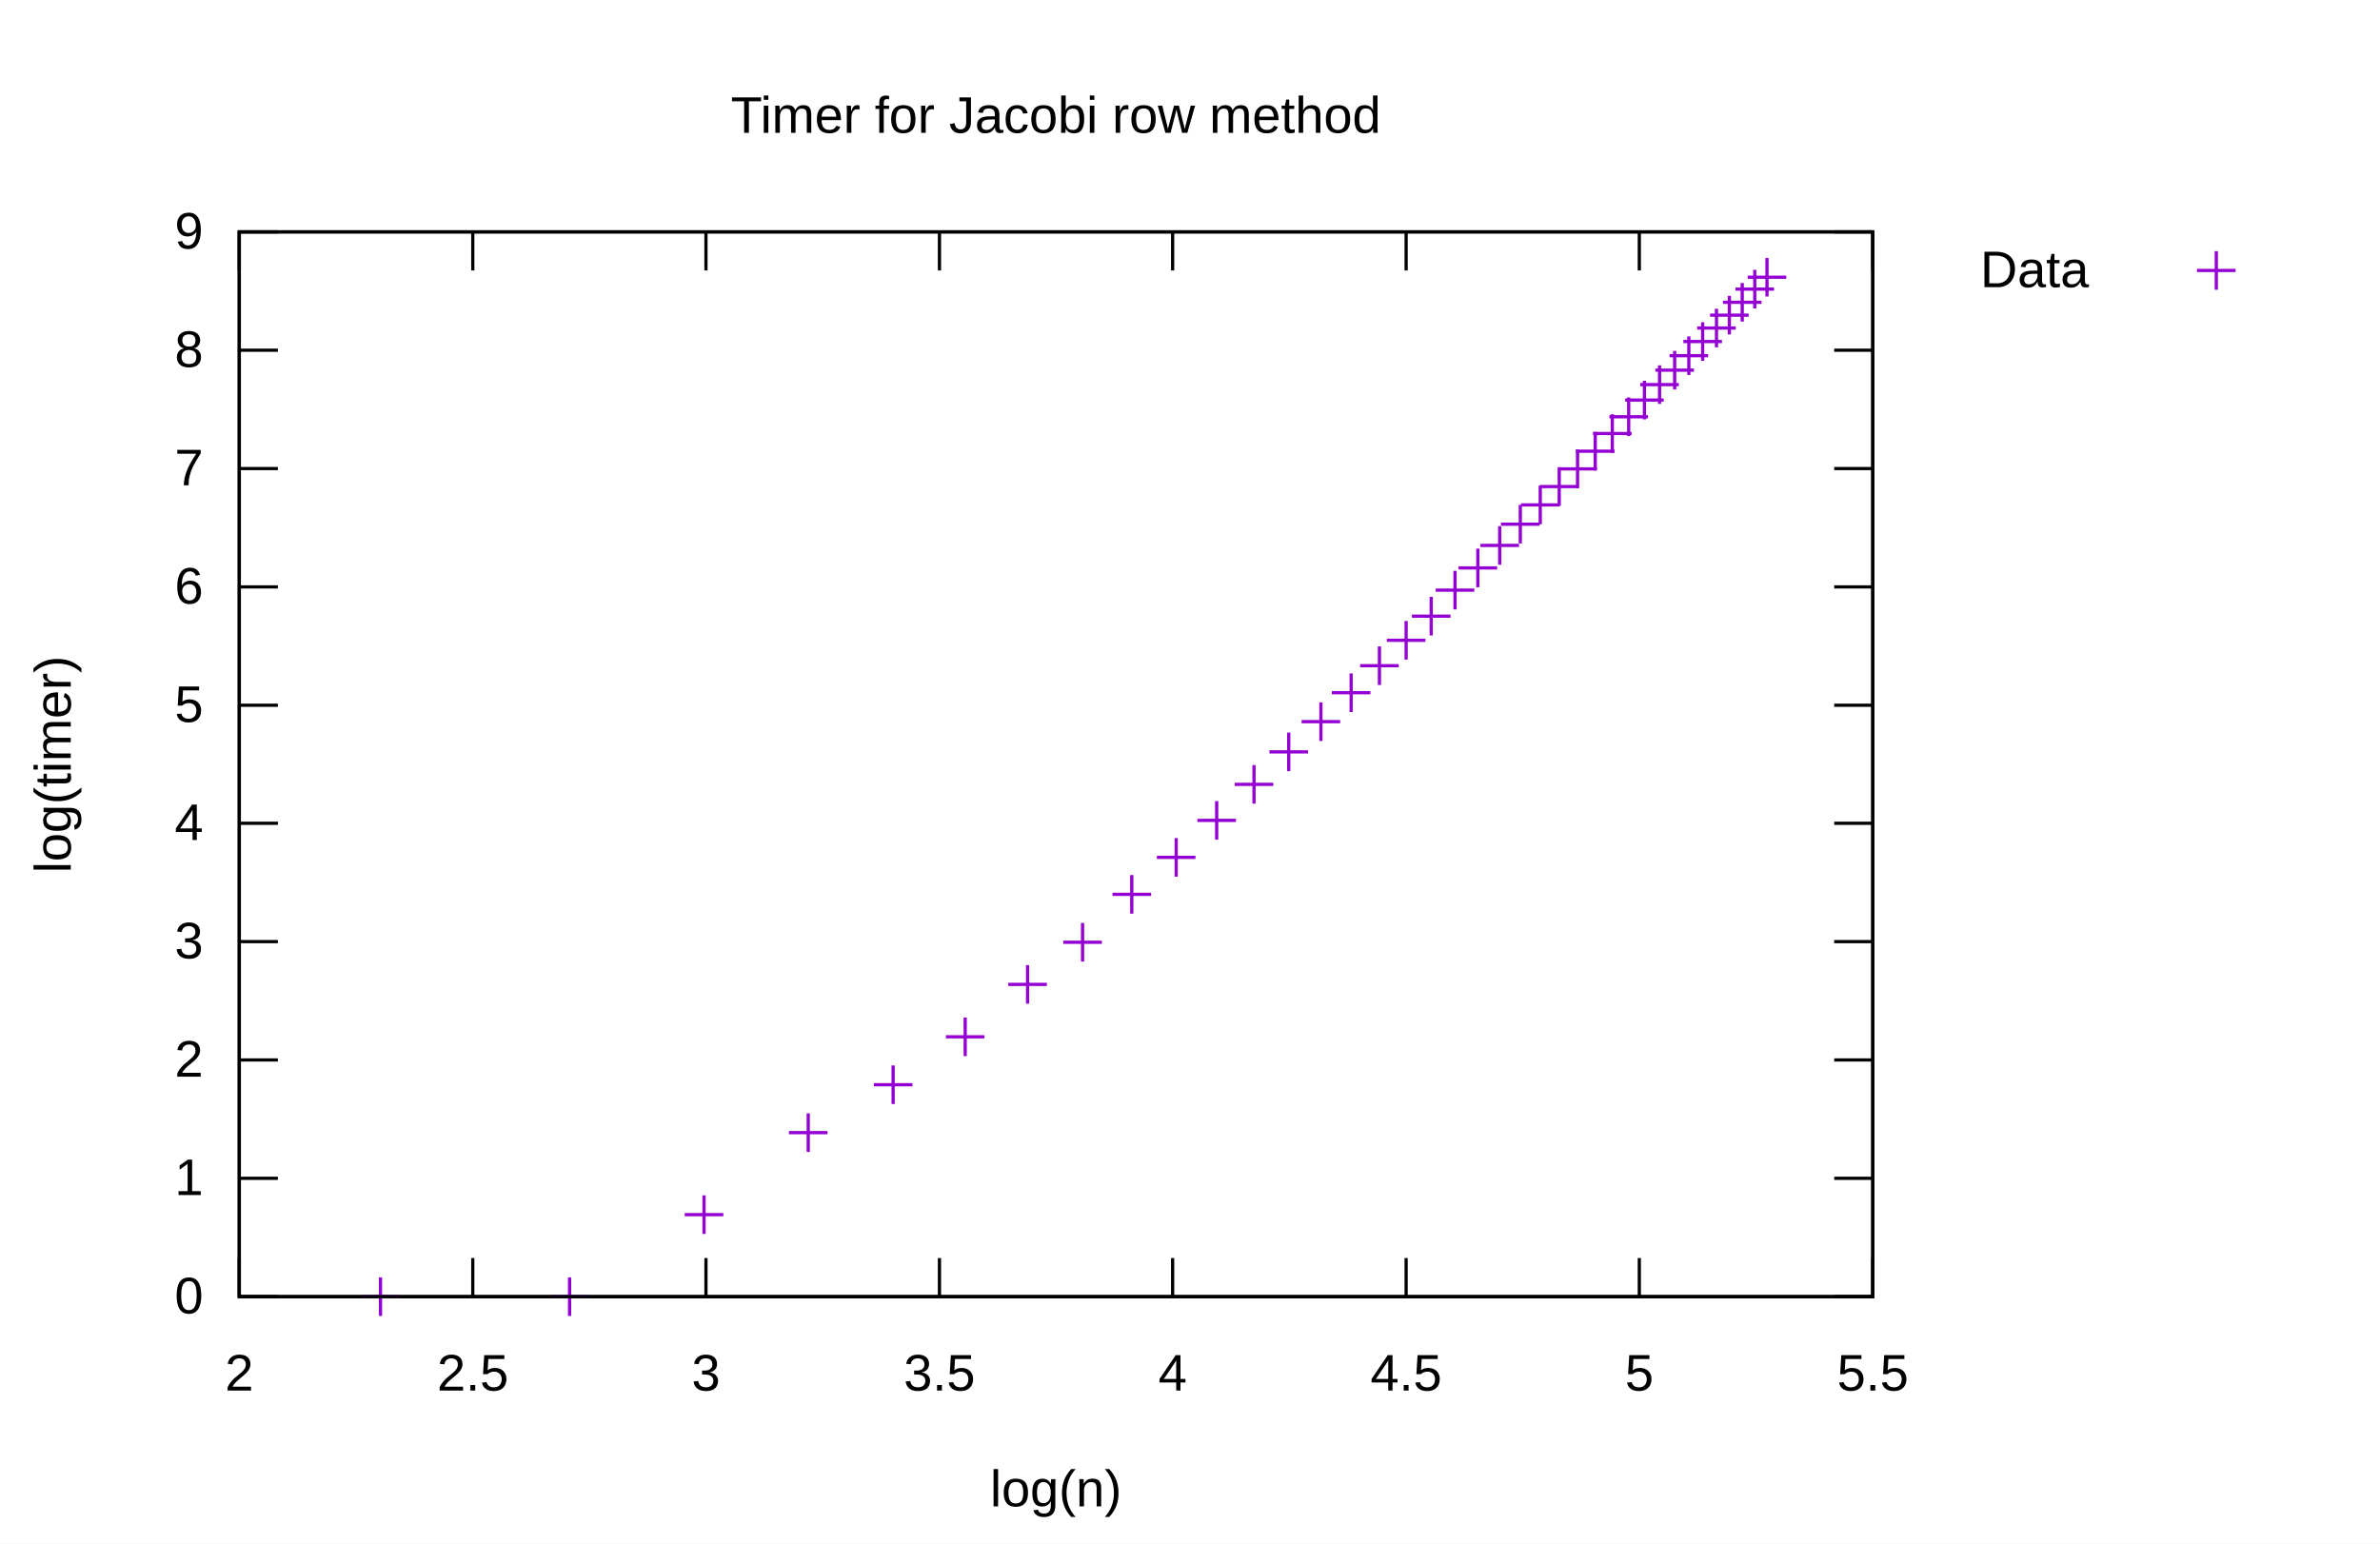
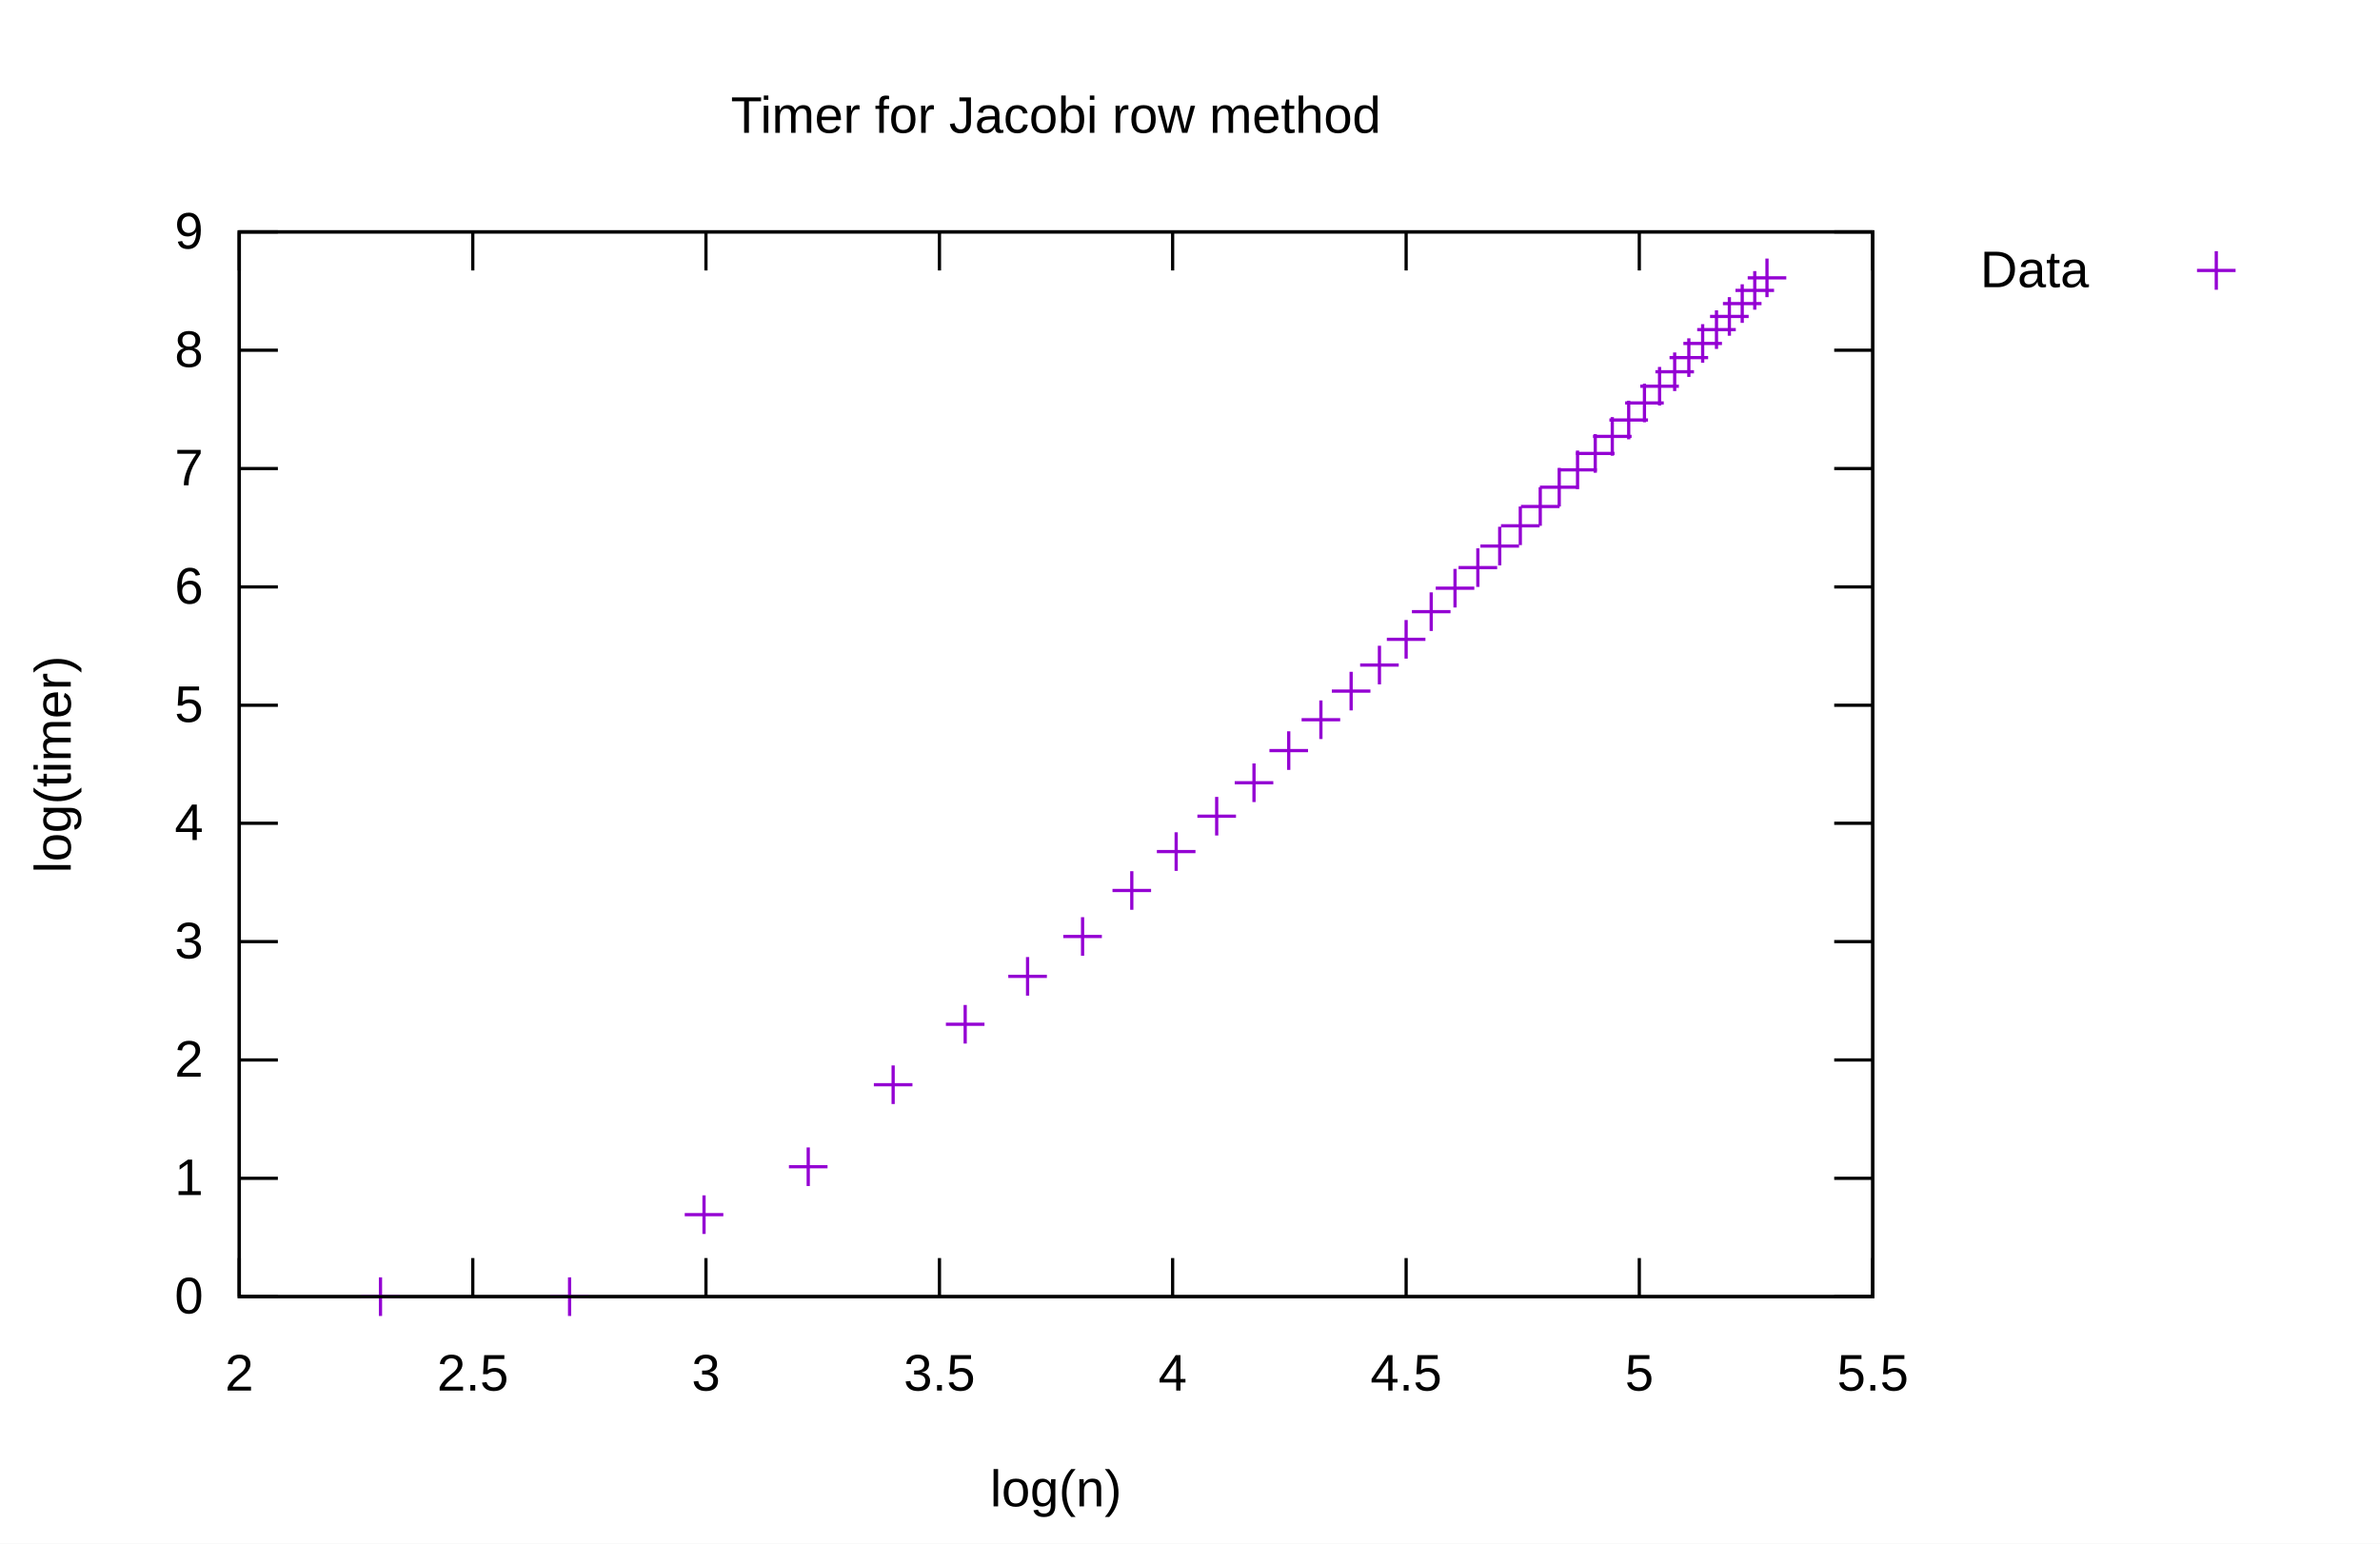
<svg xmlns="http://www.w3.org/2000/svg" xmlns:xlink="http://www.w3.org/1999/xlink" width="740" height="480" viewBox="0 0 740 480">
  <g id="gnuplot_canvas">
    <rect x="0" y="0" width="740" height="480" fill="#ffffff" />
    <defs>
      <circle id="gpDot" r="0.5" stroke-width="0.5" />
      <path id="gpPt0" stroke-width="0.167" stroke="currentColor" d="M-1,0 h2 M0,-1 v2" />
      <path id="gpPt1" stroke-width="0.167" stroke="currentColor" d="M-1,-1 L1,1 M1,-1 L-1,1" />
      <path id="gpPt2" stroke-width="0.167" stroke="currentColor" d="M-1,0 L1,0 M0,-1 L0,1 M-1,-1 L1,1 M-1,1 L1,-1" />
      <rect id="gpPt3" stroke-width="0.167" stroke="currentColor" x="-1" y="-1" width="2" height="2" />
      <rect id="gpPt4" stroke-width="0.167" stroke="currentColor" fill="currentColor" x="-1" y="-1" width="2" height="2" />
      <circle id="gpPt5" stroke-width="0.167" stroke="currentColor" cx="0" cy="0" r="1" />
      <use xlink:href="#gpPt5" id="gpPt6" fill="currentColor" stroke="none" />
      <path id="gpPt7" stroke-width="0.167" stroke="currentColor" d="M0,-1.33 L-1.33,0.67 L1.33,0.67 z" />
      <use xlink:href="#gpPt7" id="gpPt8" fill="currentColor" stroke="none" />
      <use xlink:href="#gpPt7" id="gpPt9" stroke="currentColor" transform="rotate(180)" />
      <use xlink:href="#gpPt9" id="gpPt10" fill="currentColor" stroke="none" />
      <use xlink:href="#gpPt3" id="gpPt11" stroke="currentColor" transform="rotate(45)" />
      <use xlink:href="#gpPt11" id="gpPt12" fill="currentColor" stroke="none" />
      <path id="gpPt13" stroke-width="0.167" stroke="currentColor" d="M0,1.330 L1.265,0.411 L0.782,-1.067 L-0.782,-1.076 L-1.265,0.411 z" />
      <use xlink:href="#gpPt13" id="gpPt14" fill="currentColor" stroke="none" />
      <filter id="textbox" filterUnits="objectBoundingBox" x="0" y="0" height="1" width="1">
        <feFlood flood-color="#FFFFFF" flood-opacity="1" result="bgnd" />
        <feComposite in="SourceGraphic" in2="bgnd" operator="atop" />
      </filter>
      <filter id="greybox" filterUnits="objectBoundingBox" x="0" y="0" height="1" width="1">
        <feFlood flood-color="lightgrey" flood-opacity="1" result="grey" />
        <feComposite in="SourceGraphic" in2="grey" operator="atop" />
      </filter>
    </defs>
    <g fill="none" color="#FFFFFF" stroke="currentColor" stroke-width="1.00" stroke-linecap="butt" stroke-linejoin="miter">
</g>
    <g fill="none" color="black" stroke="currentColor" stroke-width="1.00" stroke-linecap="butt" stroke-linejoin="miter">
      <path stroke="black" d="M74.4,403.2 L86.4,403.2 M582.3,403.2 L570.3,403.2  " />
      <g transform="translate(63.2,408.4)" stroke="none" fill="black" font-family="Arial" font-size="16.00" text-anchor="end">
        <text>
          <tspan font-family="Arial"> 0</tspan>
        </text>
      </g>
    </g>
    <g fill="none" color="black" stroke="currentColor" stroke-width="1.00" stroke-linecap="butt" stroke-linejoin="miter">
      <path stroke="black" d="M74.4,366.4 L86.4,366.4 M582.3,366.4 L570.3,366.4  " />
      <g transform="translate(63.2,371.6)" stroke="none" fill="black" font-family="Arial" font-size="16.00" text-anchor="end">
        <text>
          <tspan font-family="Arial"> 1</tspan>
        </text>
      </g>
    </g>
    <g fill="none" color="black" stroke="currentColor" stroke-width="1.00" stroke-linecap="butt" stroke-linejoin="miter">
      <path stroke="black" d="M74.4,329.6 L86.4,329.6 M582.3,329.6 L570.3,329.6  " />
      <g transform="translate(63.2,334.8)" stroke="none" fill="black" font-family="Arial" font-size="16.00" text-anchor="end">
        <text>
          <tspan font-family="Arial"> 2</tspan>
        </text>
      </g>
    </g>
    <g fill="none" color="black" stroke="currentColor" stroke-width="1.00" stroke-linecap="butt" stroke-linejoin="miter">
      <path stroke="black" d="M74.4,292.8 L86.4,292.8 M582.3,292.8 L570.3,292.8  " />
      <g transform="translate(63.2,298.0)" stroke="none" fill="black" font-family="Arial" font-size="16.00" text-anchor="end">
        <text>
          <tspan font-family="Arial"> 3</tspan>
        </text>
      </g>
    </g>
    <g fill="none" color="black" stroke="currentColor" stroke-width="1.00" stroke-linecap="butt" stroke-linejoin="miter">
      <path stroke="black" d="M74.4,256.0 L86.4,256.0 M582.3,256.0 L570.3,256.0  " />
      <g transform="translate(63.2,261.2)" stroke="none" fill="black" font-family="Arial" font-size="16.00" text-anchor="end">
        <text>
          <tspan font-family="Arial"> 4</tspan>
        </text>
      </g>
    </g>
    <g fill="none" color="black" stroke="currentColor" stroke-width="1.00" stroke-linecap="butt" stroke-linejoin="miter">
      <path stroke="black" d="M74.4,219.3 L86.4,219.3 M582.3,219.3 L570.3,219.3  " />
      <g transform="translate(63.2,224.5)" stroke="none" fill="black" font-family="Arial" font-size="16.00" text-anchor="end">
        <text>
          <tspan font-family="Arial"> 5</tspan>
        </text>
      </g>
    </g>
    <g fill="none" color="black" stroke="currentColor" stroke-width="1.00" stroke-linecap="butt" stroke-linejoin="miter">
      <path stroke="black" d="M74.4,182.5 L86.4,182.5 M582.3,182.5 L570.3,182.5  " />
      <g transform="translate(63.2,187.7)" stroke="none" fill="black" font-family="Arial" font-size="16.00" text-anchor="end">
        <text>
          <tspan font-family="Arial"> 6</tspan>
        </text>
      </g>
    </g>
    <g fill="none" color="black" stroke="currentColor" stroke-width="1.00" stroke-linecap="butt" stroke-linejoin="miter">
      <path stroke="black" d="M74.4,145.7 L86.4,145.7 M582.3,145.7 L570.3,145.7  " />
      <g transform="translate(63.2,150.9)" stroke="none" fill="black" font-family="Arial" font-size="16.00" text-anchor="end">
        <text>
          <tspan font-family="Arial"> 7</tspan>
        </text>
      </g>
    </g>
    <g fill="none" color="black" stroke="currentColor" stroke-width="1.00" stroke-linecap="butt" stroke-linejoin="miter">
      <path stroke="black" d="M74.4,108.9 L86.4,108.9 M582.3,108.9 L570.3,108.9  " />
      <g transform="translate(63.2,114.1)" stroke="none" fill="black" font-family="Arial" font-size="16.00" text-anchor="end">
        <text>
          <tspan font-family="Arial"> 8</tspan>
        </text>
      </g>
    </g>
    <g fill="none" color="black" stroke="currentColor" stroke-width="1.00" stroke-linecap="butt" stroke-linejoin="miter">
      <path stroke="black" d="M74.4,72.1 L86.4,72.1 M582.3,72.1 L570.3,72.1  " />
      <g transform="translate(63.2,77.3)" stroke="none" fill="black" font-family="Arial" font-size="16.00" text-anchor="end">
        <text>
          <tspan font-family="Arial"> 9</tspan>
        </text>
      </g>
    </g>
    <g fill="none" color="black" stroke="currentColor" stroke-width="1.00" stroke-linecap="butt" stroke-linejoin="miter">
      <path stroke="black" d="M74.4,403.2 L74.4,391.2 M74.4,72.1 L74.4,84.1  " />
      <g transform="translate(74.4,432.4)" stroke="none" fill="black" font-family="Arial" font-size="16.00" text-anchor="middle">
        <text>
          <tspan font-family="Arial"> 2</tspan>
        </text>
      </g>
    </g>
    <g fill="none" color="black" stroke="currentColor" stroke-width="1.00" stroke-linecap="butt" stroke-linejoin="miter">
      <path stroke="black" d="M147.0,403.2 L147.0,391.2 M147.0,72.1 L147.0,84.1  " />
      <g transform="translate(147.0,432.4)" stroke="none" fill="black" font-family="Arial" font-size="16.00" text-anchor="middle">
        <text>
          <tspan font-family="Arial"> 2.5</tspan>
        </text>
      </g>
    </g>
    <g fill="none" color="black" stroke="currentColor" stroke-width="1.00" stroke-linecap="butt" stroke-linejoin="miter">
      <path stroke="black" d="M219.5,403.2 L219.5,391.2 M219.5,72.1 L219.5,84.1  " />
      <g transform="translate(219.5,432.4)" stroke="none" fill="black" font-family="Arial" font-size="16.00" text-anchor="middle">
        <text>
          <tspan font-family="Arial"> 3</tspan>
        </text>
      </g>
    </g>
    <g fill="none" color="black" stroke="currentColor" stroke-width="1.00" stroke-linecap="butt" stroke-linejoin="miter">
      <path stroke="black" d="M292.1,403.2 L292.1,391.2 M292.1,72.1 L292.1,84.1  " />
      <g transform="translate(292.1,432.4)" stroke="none" fill="black" font-family="Arial" font-size="16.00" text-anchor="middle">
        <text>
          <tspan font-family="Arial"> 3.5</tspan>
        </text>
      </g>
    </g>
    <g fill="none" color="black" stroke="currentColor" stroke-width="1.00" stroke-linecap="butt" stroke-linejoin="miter">
      <path stroke="black" d="M364.6,403.2 L364.6,391.2 M364.6,72.1 L364.6,84.1  " />
      <g transform="translate(364.6,432.4)" stroke="none" fill="black" font-family="Arial" font-size="16.00" text-anchor="middle">
        <text>
          <tspan font-family="Arial"> 4</tspan>
        </text>
      </g>
    </g>
    <g fill="none" color="black" stroke="currentColor" stroke-width="1.00" stroke-linecap="butt" stroke-linejoin="miter">
      <path stroke="black" d="M437.2,403.2 L437.2,391.2 M437.2,72.1 L437.2,84.1  " />
      <g transform="translate(437.2,432.4)" stroke="none" fill="black" font-family="Arial" font-size="16.00" text-anchor="middle">
        <text>
          <tspan font-family="Arial"> 4.5</tspan>
        </text>
      </g>
    </g>
    <g fill="none" color="black" stroke="currentColor" stroke-width="1.00" stroke-linecap="butt" stroke-linejoin="miter">
      <path stroke="black" d="M509.7,403.2 L509.7,391.2 M509.7,72.1 L509.7,84.1  " />
      <g transform="translate(509.7,432.4)" stroke="none" fill="black" font-family="Arial" font-size="16.00" text-anchor="middle">
        <text>
          <tspan font-family="Arial"> 5</tspan>
        </text>
      </g>
    </g>
    <g fill="none" color="black" stroke="currentColor" stroke-width="1.00" stroke-linecap="butt" stroke-linejoin="miter">
      <path stroke="black" d="M582.3,403.2 L582.3,391.2 M582.3,72.1 L582.3,84.1  " />
      <g transform="translate(582.3,432.4)" stroke="none" fill="black" font-family="Arial" font-size="16.00" text-anchor="middle">
        <text>
          <tspan font-family="Arial"> 5.5</tspan>
        </text>
      </g>
    </g>
    <g fill="none" color="black" stroke="currentColor" stroke-width="1.00" stroke-linecap="butt" stroke-linejoin="miter">
</g>
    <g fill="none" color="black" stroke="currentColor" stroke-width="1.00" stroke-linecap="butt" stroke-linejoin="miter">
      <path stroke="black" d="M74.4,72.1 L74.4,403.2 L582.3,403.2 L582.3,72.1 L74.4,72.1 Z  " />
    </g>
    <g fill="none" color="black" stroke="currentColor" stroke-width="1.00" stroke-linecap="butt" stroke-linejoin="miter">
      <g transform="translate(22.0,237.7) rotate(270)" stroke="none" fill="black" font-family="Arial" font-size="16.00" text-anchor="middle">
        <text>
          <tspan font-family="Arial">log(timer)</tspan>
        </text>
      </g>
    </g>
    <g fill="none" color="black" stroke="currentColor" stroke-width="1.00" stroke-linecap="butt" stroke-linejoin="miter">
      <g transform="translate(328.3,468.4)" stroke="none" fill="black" font-family="Arial" font-size="16.00" text-anchor="middle">
        <text>
          <tspan font-family="Arial">log(n)</tspan>
        </text>
      </g>
    </g>
    <g fill="none" color="black" stroke="currentColor" stroke-width="1.00" stroke-linecap="butt" stroke-linejoin="miter">
      <g transform="translate(328.3,41.3)" stroke="none" fill="black" font-family="Arial" font-size="16.00" text-anchor="middle">
        <text>
          <tspan font-family="Arial">Timer for Jacobi row method</tspan>
        </text>
      </g>
    </g>
    <g id="gnuplot_plot_1">
      <g fill="none" color="black" stroke="currentColor" stroke-width="1.00" stroke-linecap="butt" stroke-linejoin="miter">
        <g transform="translate(649.5,89.3)" stroke="none" fill="black" font-family="Arial" font-size="16.00" text-anchor="end">
          <text>
            <tspan font-family="Arial">Data</tspan>
          </text>
        </g>
      </g>
      <g fill="none" color="black" stroke="currentColor" stroke-width="1.00" stroke-linecap="butt" stroke-linejoin="miter">
        <use xlink:href="#gpPt0" transform="translate(118.3,403.2) scale(6.00)" color="rgb(148,   0, 211)" />
        <use xlink:href="#gpPt0" transform="translate(177.1,403.2) scale(6.00)" color="rgb(148,   0, 211)" />
        <use xlink:href="#gpPt0" transform="translate(218.9,377.7) scale(6.00)" color="rgb(148,   0, 211)" />
-         <use xlink:href="#gpPt0" transform="translate(251.3,352.2) scale(6.00)" color="rgb(148,   0, 211)" />
+         <use xlink:href="#gpPt0" transform="translate(251.3,362.8) scale(6.00)" color="rgb(148,   0, 211)" />
        <use xlink:href="#gpPt0" transform="translate(277.7,337.3) scale(6.00)" color="rgb(148,   0, 211)" />
-         <use xlink:href="#gpPt0" transform="translate(300.1,322.4) scale(6.00)" color="rgb(148,   0, 211)" />
-         <use xlink:href="#gpPt0" transform="translate(319.5,306.1) scale(6.00)" color="rgb(148,   0, 211)" />
-         <use xlink:href="#gpPt0" transform="translate(336.6,293.0) scale(6.00)" color="rgb(148,   0, 211)" />
-         <use xlink:href="#gpPt0" transform="translate(351.9,278.1) scale(6.00)" color="rgb(148,   0, 211)" />
-         <use xlink:href="#gpPt0" transform="translate(365.7,266.6) scale(6.00)" color="rgb(148,   0, 211)" />
-         <use xlink:href="#gpPt0" transform="translate(378.3,255.1) scale(6.00)" color="rgb(148,   0, 211)" />
-         <use xlink:href="#gpPt0" transform="translate(389.9,243.9) scale(6.00)" color="rgb(148,   0, 211)" />
-         <use xlink:href="#gpPt0" transform="translate(400.7,233.8) scale(6.00)" color="rgb(148,   0, 211)" />
-         <use xlink:href="#gpPt0" transform="translate(410.7,224.4) scale(6.00)" color="rgb(148,   0, 211)" />
-         <use xlink:href="#gpPt0" transform="translate(420.1,215.4) scale(6.00)" color="rgb(148,   0, 211)" />
-         <use xlink:href="#gpPt0" transform="translate(428.9,207.0) scale(6.00)" color="rgb(148,   0, 211)" />
-         <use xlink:href="#gpPt0" transform="translate(437.2,199.1) scale(6.00)" color="rgb(148,   0, 211)" />
-         <use xlink:href="#gpPt0" transform="translate(445.0,191.6) scale(6.00)" color="rgb(148,   0, 211)" />
-         <use xlink:href="#gpPt0" transform="translate(452.4,183.5) scale(6.00)" color="rgb(148,   0, 211)" />
-         <use xlink:href="#gpPt0" transform="translate(459.5,176.6) scale(6.00)" color="rgb(148,   0, 211)" />
-         <use xlink:href="#gpPt0" transform="translate(466.3,169.6) scale(6.00)" color="rgb(148,   0, 211)" />
-         <use xlink:href="#gpPt0" transform="translate(472.7,163.0) scale(6.00)" color="rgb(148,   0, 211)" />
-         <use xlink:href="#gpPt0" transform="translate(478.9,157.0) scale(6.00)" color="rgb(148,   0, 211)" />
-         <use xlink:href="#gpPt0" transform="translate(484.8,151.3) scale(6.00)" color="rgb(148,   0, 211)" />
-         <use xlink:href="#gpPt0" transform="translate(490.5,145.8) scale(6.00)" color="rgb(148,   0, 211)" />
-         <use xlink:href="#gpPt0" transform="translate(496.0,140.3) scale(6.00)" color="rgb(148,   0, 211)" />
-         <use xlink:href="#gpPt0" transform="translate(501.3,134.8) scale(6.00)" color="rgb(148,   0, 211)" />
-         <use xlink:href="#gpPt0" transform="translate(506.4,129.6) scale(6.00)" color="rgb(148,   0, 211)" />
-         <use xlink:href="#gpPt0" transform="translate(511.3,124.4) scale(6.00)" color="rgb(148,   0, 211)" />
-         <use xlink:href="#gpPt0" transform="translate(516.0,119.6) scale(6.00)" color="rgb(148,   0, 211)" />
-         <use xlink:href="#gpPt0" transform="translate(520.7,115.1) scale(6.00)" color="rgb(148,   0, 211)" />
-         <use xlink:href="#gpPt0" transform="translate(525.1,110.6) scale(6.00)" color="rgb(148,   0, 211)" />
-         <use xlink:href="#gpPt0" transform="translate(529.4,106.2) scale(6.00)" color="rgb(148,   0, 211)" />
-         <use xlink:href="#gpPt0" transform="translate(533.7,102.0) scale(6.00)" color="rgb(148,   0, 211)" />
-         <use xlink:href="#gpPt0" transform="translate(537.7,98.0) scale(6.00)" color="rgb(148,   0, 211)" />
-         <use xlink:href="#gpPt0" transform="translate(541.7,94.0) scale(6.00)" color="rgb(148,   0, 211)" />
-         <use xlink:href="#gpPt0" transform="translate(545.6,89.9) scale(6.00)" color="rgb(148,   0, 211)" />
-         <use xlink:href="#gpPt0" transform="translate(549.4,86.2) scale(6.00)" color="rgb(148,   0, 211)" />
+         <use xlink:href="#gpPt0" transform="translate(300.1,318.5) scale(6.00)" color="rgb(148,   0, 211)" />
+         <use xlink:href="#gpPt0" transform="translate(319.5,303.6) scale(6.00)" color="rgb(148,   0, 211)" />
+         <use xlink:href="#gpPt0" transform="translate(336.6,291.2) scale(6.00)" color="rgb(148,   0, 211)" />
+         <use xlink:href="#gpPt0" transform="translate(351.9,276.9) scale(6.00)" color="rgb(148,   0, 211)" />
+         <use xlink:href="#gpPt0" transform="translate(365.7,264.8) scale(6.00)" color="rgb(148,   0, 211)" />
+         <use xlink:href="#gpPt0" transform="translate(378.3,253.8) scale(6.00)" color="rgb(148,   0, 211)" />
+         <use xlink:href="#gpPt0" transform="translate(389.9,243.4) scale(6.00)" color="rgb(148,   0, 211)" />
+         <use xlink:href="#gpPt0" transform="translate(400.7,233.4) scale(6.00)" color="rgb(148,   0, 211)" />
+         <use xlink:href="#gpPt0" transform="translate(410.7,223.8) scale(6.00)" color="rgb(148,   0, 211)" />
+         <use xlink:href="#gpPt0" transform="translate(420.1,214.9) scale(6.00)" color="rgb(148,   0, 211)" />
+         <use xlink:href="#gpPt0" transform="translate(428.9,206.8) scale(6.00)" color="rgb(148,   0, 211)" />
+         <use xlink:href="#gpPt0" transform="translate(437.2,198.8) scale(6.00)" color="rgb(148,   0, 211)" />
+         <use xlink:href="#gpPt0" transform="translate(445.0,190.2) scale(6.00)" color="rgb(148,   0, 211)" />
+         <use xlink:href="#gpPt0" transform="translate(452.4,182.9) scale(6.00)" color="rgb(148,   0, 211)" />
+         <use xlink:href="#gpPt0" transform="translate(459.5,176.5) scale(6.00)" color="rgb(148,   0, 211)" />
+         <use xlink:href="#gpPt0" transform="translate(466.3,169.8) scale(6.00)" color="rgb(148,   0, 211)" />
+         <use xlink:href="#gpPt0" transform="translate(472.7,163.5) scale(6.00)" color="rgb(148,   0, 211)" />
+         <use xlink:href="#gpPt0" transform="translate(478.9,157.5) scale(6.00)" color="rgb(148,   0, 211)" />
+         <use xlink:href="#gpPt0" transform="translate(484.8,151.5) scale(6.00)" color="rgb(148,   0, 211)" />
+         <use xlink:href="#gpPt0" transform="translate(490.5,146.1) scale(6.00)" color="rgb(148,   0, 211)" />
+         <use xlink:href="#gpPt0" transform="translate(496.0,141.0) scale(6.00)" color="rgb(148,   0, 211)" />
+         <use xlink:href="#gpPt0" transform="translate(501.3,135.7) scale(6.00)" color="rgb(148,   0, 211)" />
+         <use xlink:href="#gpPt0" transform="translate(506.4,130.6) scale(6.00)" color="rgb(148,   0, 211)" />
+         <use xlink:href="#gpPt0" transform="translate(511.3,125.3) scale(6.00)" color="rgb(148,   0, 211)" />
+         <use xlink:href="#gpPt0" transform="translate(516.0,120.1) scale(6.00)" color="rgb(148,   0, 211)" />
+         <use xlink:href="#gpPt0" transform="translate(520.7,115.6) scale(6.00)" color="rgb(148,   0, 211)" />
+         <use xlink:href="#gpPt0" transform="translate(525.1,111.2) scale(6.00)" color="rgb(148,   0, 211)" />
+         <use xlink:href="#gpPt0" transform="translate(529.4,106.8) scale(6.00)" color="rgb(148,   0, 211)" />
+         <use xlink:href="#gpPt0" transform="translate(533.7,102.5) scale(6.00)" color="rgb(148,   0, 211)" />
+         <use xlink:href="#gpPt0" transform="translate(537.7,98.4) scale(6.00)" color="rgb(148,   0, 211)" />
+         <use xlink:href="#gpPt0" transform="translate(541.7,94.4) scale(6.00)" color="rgb(148,   0, 211)" />
+         <use xlink:href="#gpPt0" transform="translate(545.6,90.3) scale(6.00)" color="rgb(148,   0, 211)" />
+         <use xlink:href="#gpPt0" transform="translate(549.4,86.4) scale(6.00)" color="rgb(148,   0, 211)" />
        <use xlink:href="#gpPt0" transform="translate(689.1,84.1) scale(6.00)" color="rgb(148,   0, 211)" />
      </g>
    </g>
    <g fill="none" color="#FFFFFF" stroke="rgb(148,   0, 211)" stroke-width="2.00" stroke-linecap="butt" stroke-linejoin="miter">
</g>
    <g fill="none" color="black" stroke="currentColor" stroke-width="2.00" stroke-linecap="butt" stroke-linejoin="miter">
</g>
    <g fill="none" color="black" stroke="black" stroke-width="1.00" stroke-linecap="butt" stroke-linejoin="miter">
</g>
    <g fill="none" color="black" stroke="currentColor" stroke-width="1.00" stroke-linecap="butt" stroke-linejoin="miter">
      <path stroke="black" d="M74.4,72.1 L74.4,403.2 L582.3,403.2 L582.3,72.1 L74.4,72.1 Z  " />
    </g>
    <g fill="none" color="black" stroke="currentColor" stroke-width="1.00" stroke-linecap="butt" stroke-linejoin="miter">
</g>
  </g>
</svg>
